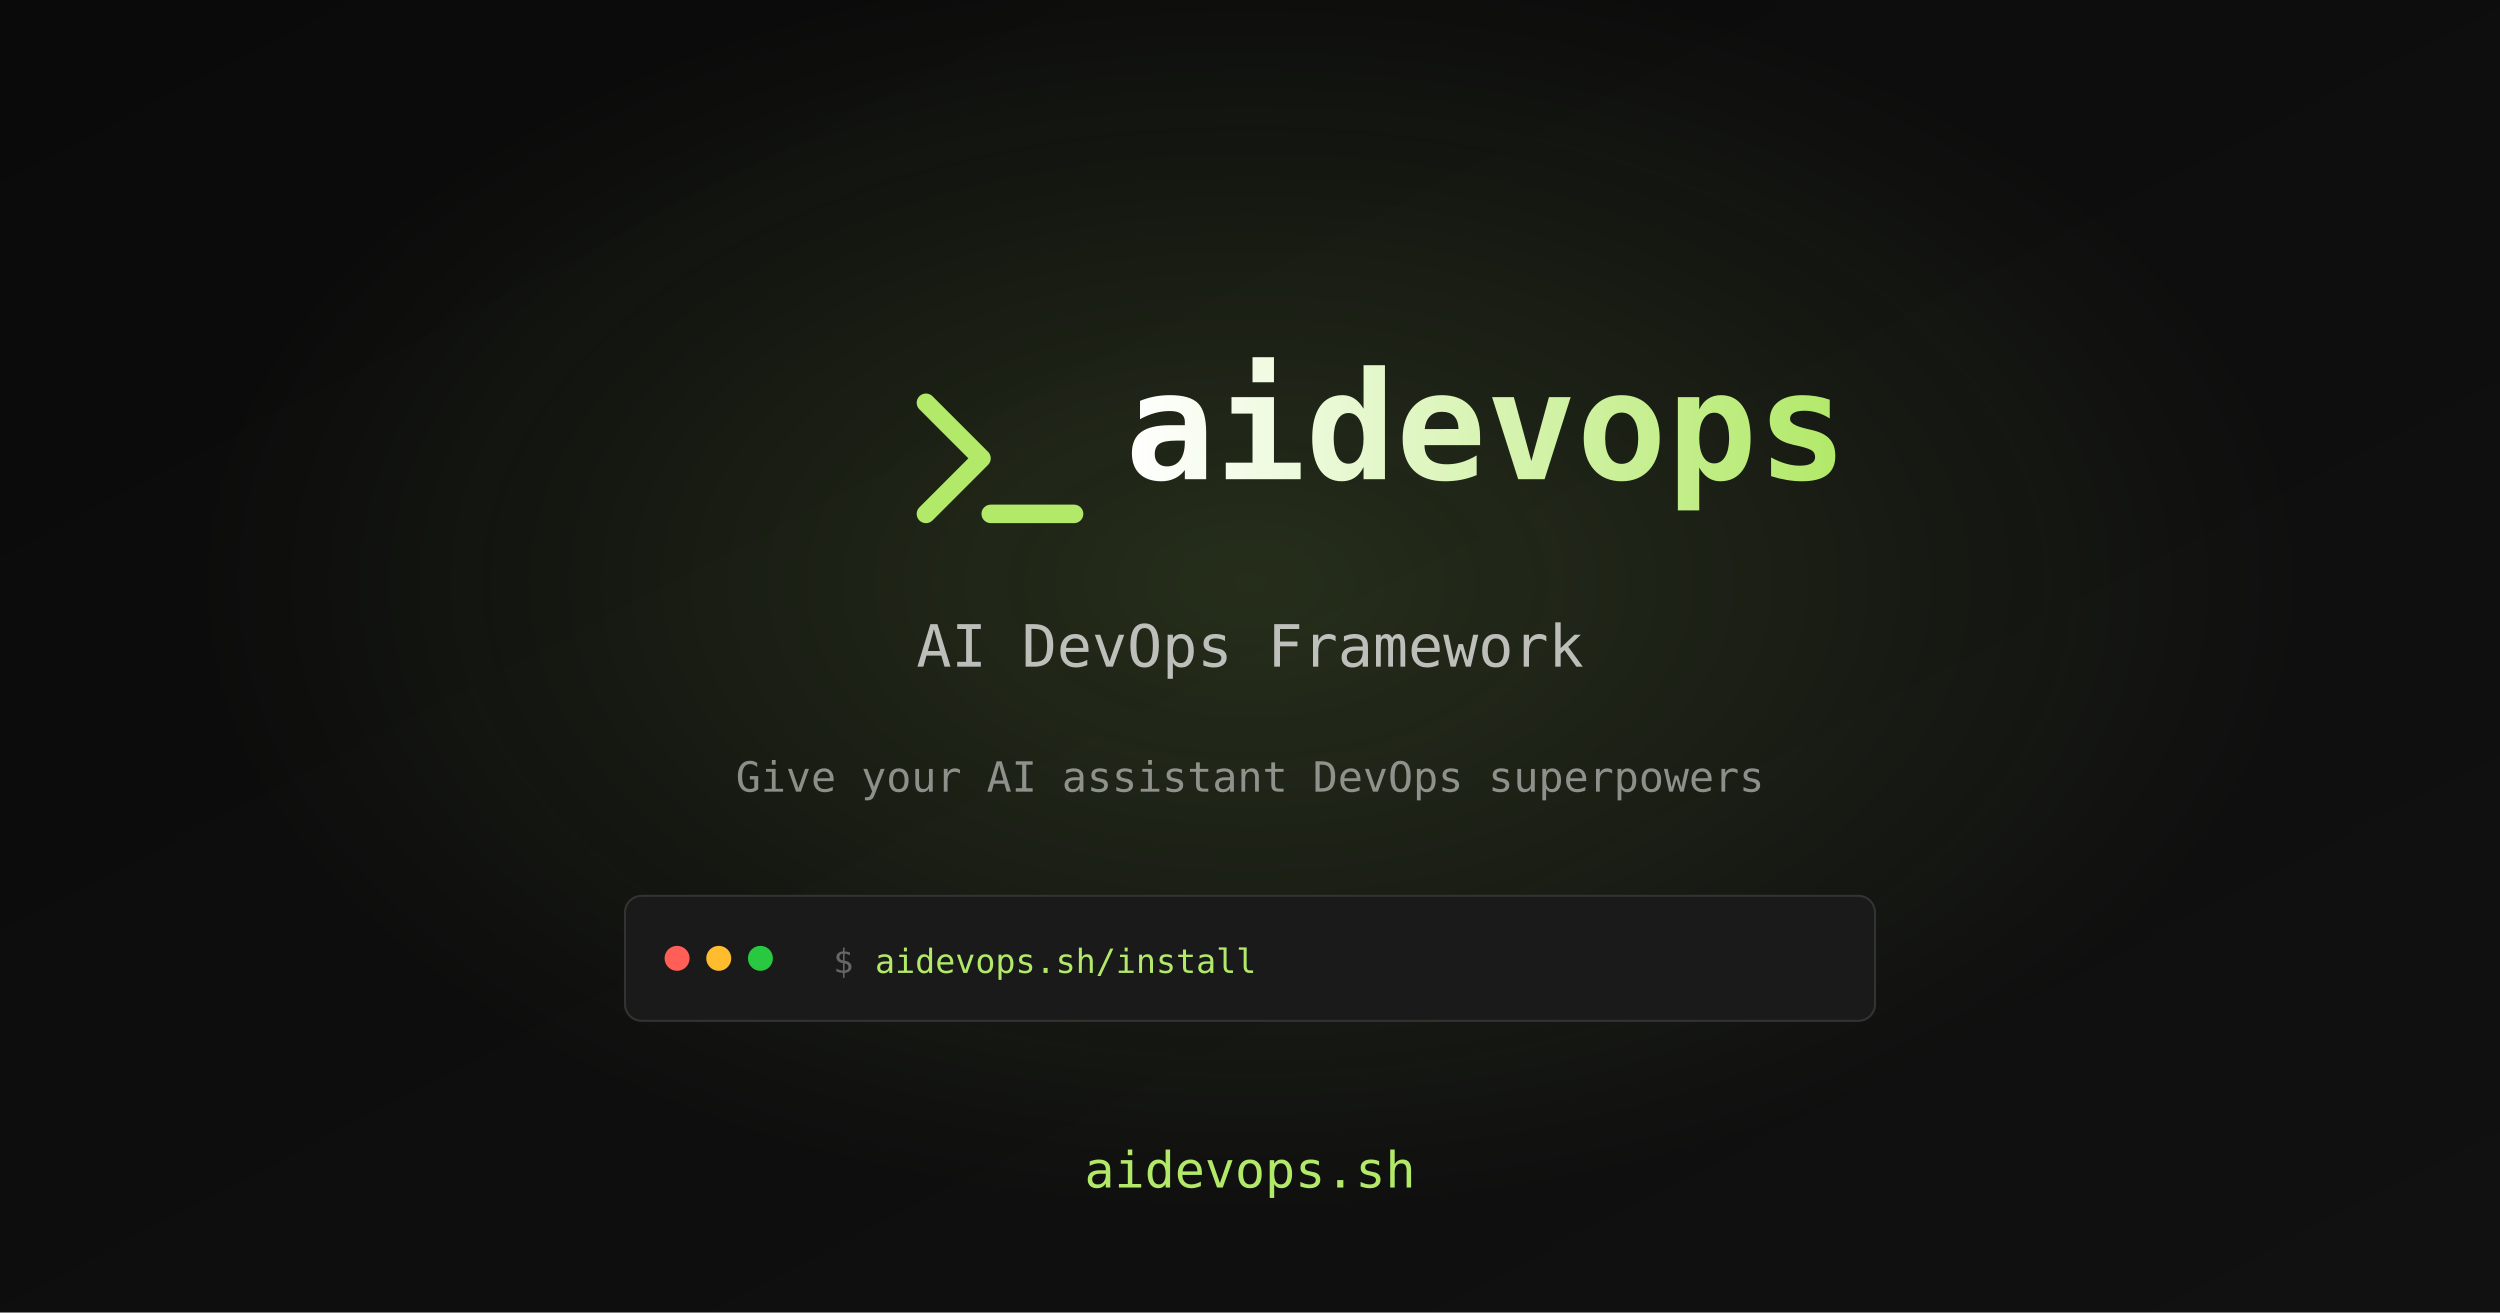
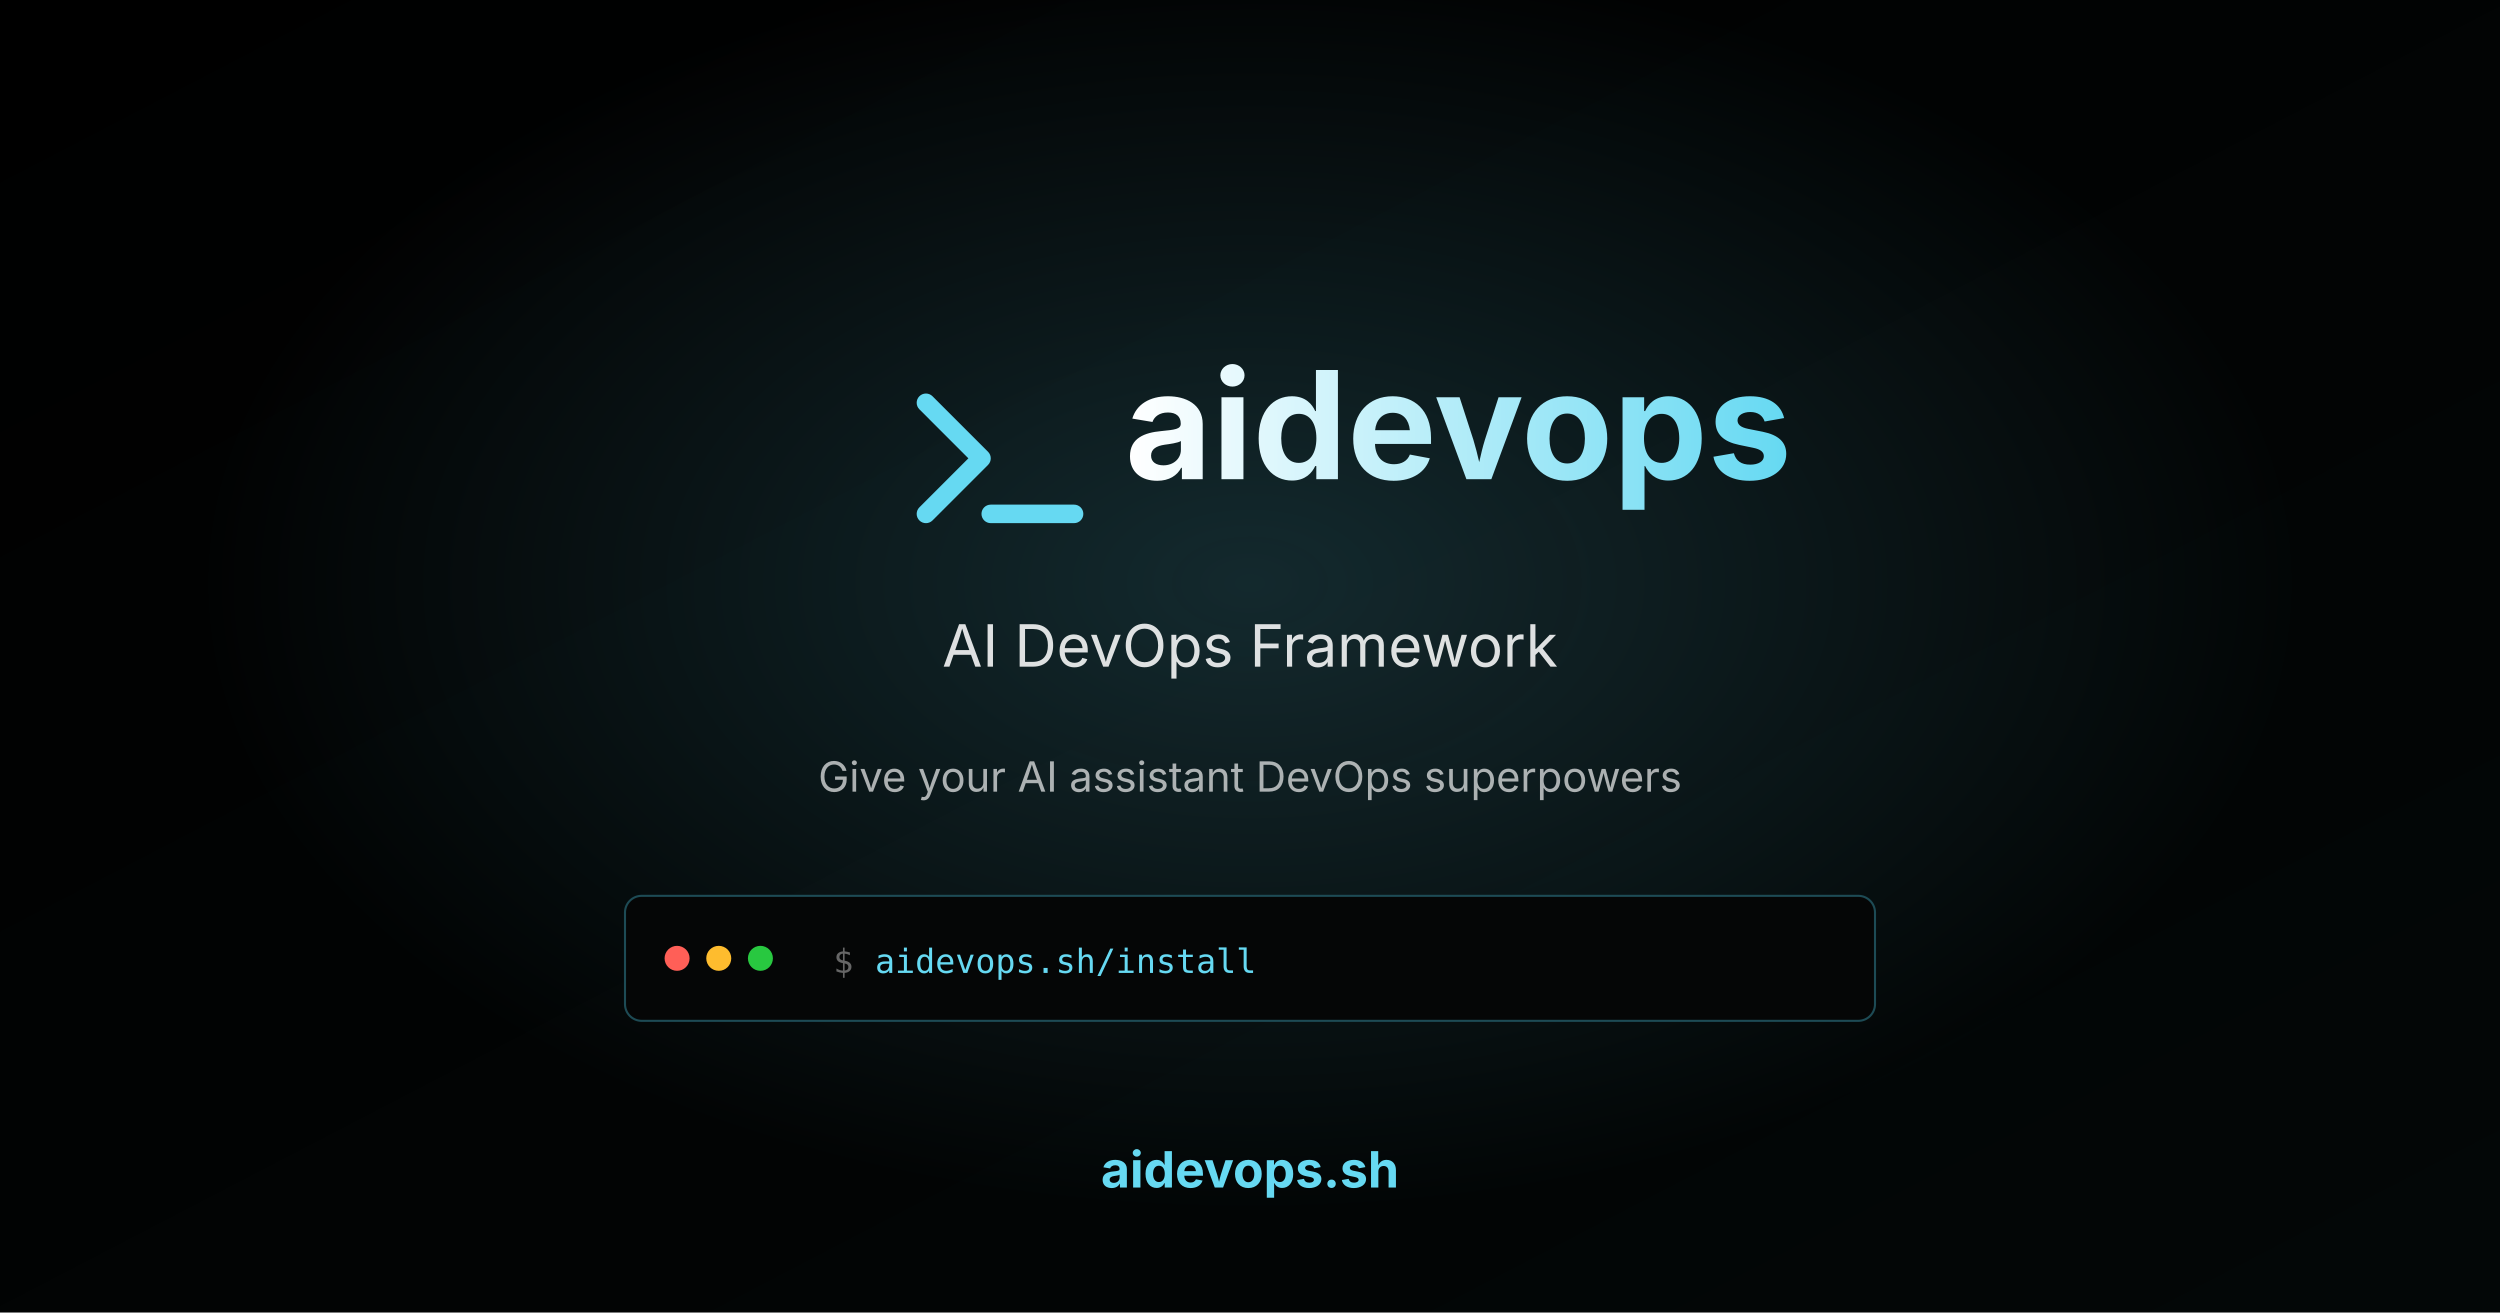
<svg xmlns="http://www.w3.org/2000/svg" width="1200" height="630" viewBox="0 0 1200 630">
  <defs>
    <linearGradient id="bgGrad" x1="0%" y1="0%" x2="100%" y2="100%">
-       <stop offset="0%" style="stop-color:#0a0a0a" />
-       <stop offset="100%" style="stop-color:#111111" />
+       <stop offset="0%" style="stop-color:#000000" />
+       <stop offset="100%" style="stop-color:#030707" />
    </linearGradient>
    <linearGradient id="textGrad" x1="0%" y1="0%" x2="100%" y2="0%">
      <stop offset="0%" style="stop-color:#ffffff" />
-       <stop offset="100%" style="stop-color:#B2E969" />
+       <stop offset="100%" style="stop-color:#66d9f2" />
    </linearGradient>
    <filter id="glow" x="-50%" y="-50%" width="200%" height="200%">
      <feGaussianBlur stdDeviation="20" result="coloredBlur" />
      <feMerge>
        <feMergeNode in="coloredBlur" />
        <feMergeNode in="SourceGraphic" />
      </feMerge>
    </filter>
  </defs>
  <rect width="1200" height="630" fill="url(#bgGrad)" />
  <radialGradient id="glowGrad" cx="50%" cy="50%" r="50%" fx="50%" fy="50%">
-     <stop offset="0%" style="stop-color:#B2E969;stop-opacity:0.15" />
-     <stop offset="100%" style="stop-color:#B2E969;stop-opacity:0" />
+     <stop offset="0%" style="stop-color:#66d9f2;stop-opacity:0.18" />
+     <stop offset="100%" style="stop-color:#66d9f2;stop-opacity:0" />
  </radialGradient>
  <ellipse cx="600" cy="280" rx="500" ry="300" fill="url(#glowGrad)" />
  <g transform="translate(440, 180)">
    <svg viewBox="0 0 576 512" width="80" height="80">
-       <path fill="#B2E969" d="M9.4 86.6C-3.1 74.1-3.1 53.9 9.4 41.4s32.8-12.5 45.3 0l192 192c12.5 12.5 12.5 32.8 0 45.3l-192 192c-12.5 12.5-32.8 12.5-45.3 0s-12.5-32.8 0-45.3L178.7 256 9.4 86.6zM256 416H544c17.7 0 32 14.3 32 32s-14.3 32-32 32H256c-17.7 0-32-14.3-32-32s14.3-32 32-32z" />
+       <path fill="#66d9f2" d="M9.4 86.6C-3.1 74.1-3.1 53.9 9.4 41.4s32.8-12.5 45.3 0l192 192c12.5 12.5 12.5 32.8 0 45.3l-192 192c-12.5 12.5-32.8 12.5-45.3 0s-12.5-32.8 0-45.3L178.7 256 9.4 86.6zM256 416H544c17.7 0 32 14.3 32 32s-14.3 32-32 32H256c-17.7 0-32-14.3-32-32s14.3-32 32-32z" />
    </svg>
  </g>
-   <text x="540" y="230" font-family="Menlo, Monaco, Consolas, monospace" font-size="72" font-weight="700" fill="url(#textGrad)">aidevops</text>
-   <text x="600" y="320" font-family="Menlo, Monaco, Consolas, monospace" font-size="28" fill="#ffffff" opacity="0.7" text-anchor="middle">AI DevOps Framework</text>
-   <text x="600" y="380" font-family="Menlo, Monaco, Consolas, monospace" font-size="20" fill="#ffffff" opacity="0.5" text-anchor="middle">Give your AI assistant DevOps superpowers</text>
-   <rect x="300" y="430" width="600" height="60" rx="8" fill="#1a1a1a" stroke="#333333" stroke-width="1" />
+   <text x="540" y="230" font-family="Inter, system-ui, sans-serif" font-size="72" font-weight="700" fill="url(#textGrad)">aidevops</text>
+   <text x="600" y="320" font-family="Inter, system-ui, sans-serif" font-size="28" fill="#ffffff" opacity="0.86" text-anchor="middle">AI DevOps Framework</text>
+   <text x="600" y="380" font-family="Inter, system-ui, sans-serif" font-size="20" fill="#ffffff" opacity="0.66" text-anchor="middle">Give your AI assistant DevOps superpowers</text>
+   <rect x="300" y="430" width="600" height="60" rx="8" fill="#050606" stroke="#1d4b55" stroke-width="1" />
  <circle cx="325" cy="460" r="6" fill="#ff5f57" />
  <circle cx="345" cy="460" r="6" fill="#febc2e" />
  <circle cx="365" cy="460" r="6" fill="#28c840" />
  <text x="400" y="467" font-family="Menlo, Monaco, Consolas, monospace" font-size="16" fill="#666666">$</text>
-   <text x="420" y="467" font-family="Menlo, Monaco, Consolas, monospace" font-size="16" fill="#B2E969">aidevops.sh/install</text>
-   <text x="600" y="570" font-family="Menlo, Monaco, Consolas, monospace" font-size="24" fill="#B2E969" text-anchor="middle">aidevops.sh</text>
+   <text x="420" y="467" font-family="Menlo, Monaco, Consolas, monospace" font-size="16" fill="#66d9f2">aidevops.sh/install</text>
+   <text x="600" y="570" font-family="Inter, system-ui, sans-serif" font-size="24" font-weight="700" fill="#66d9f2" text-anchor="middle">aidevops.sh</text>
</svg>
